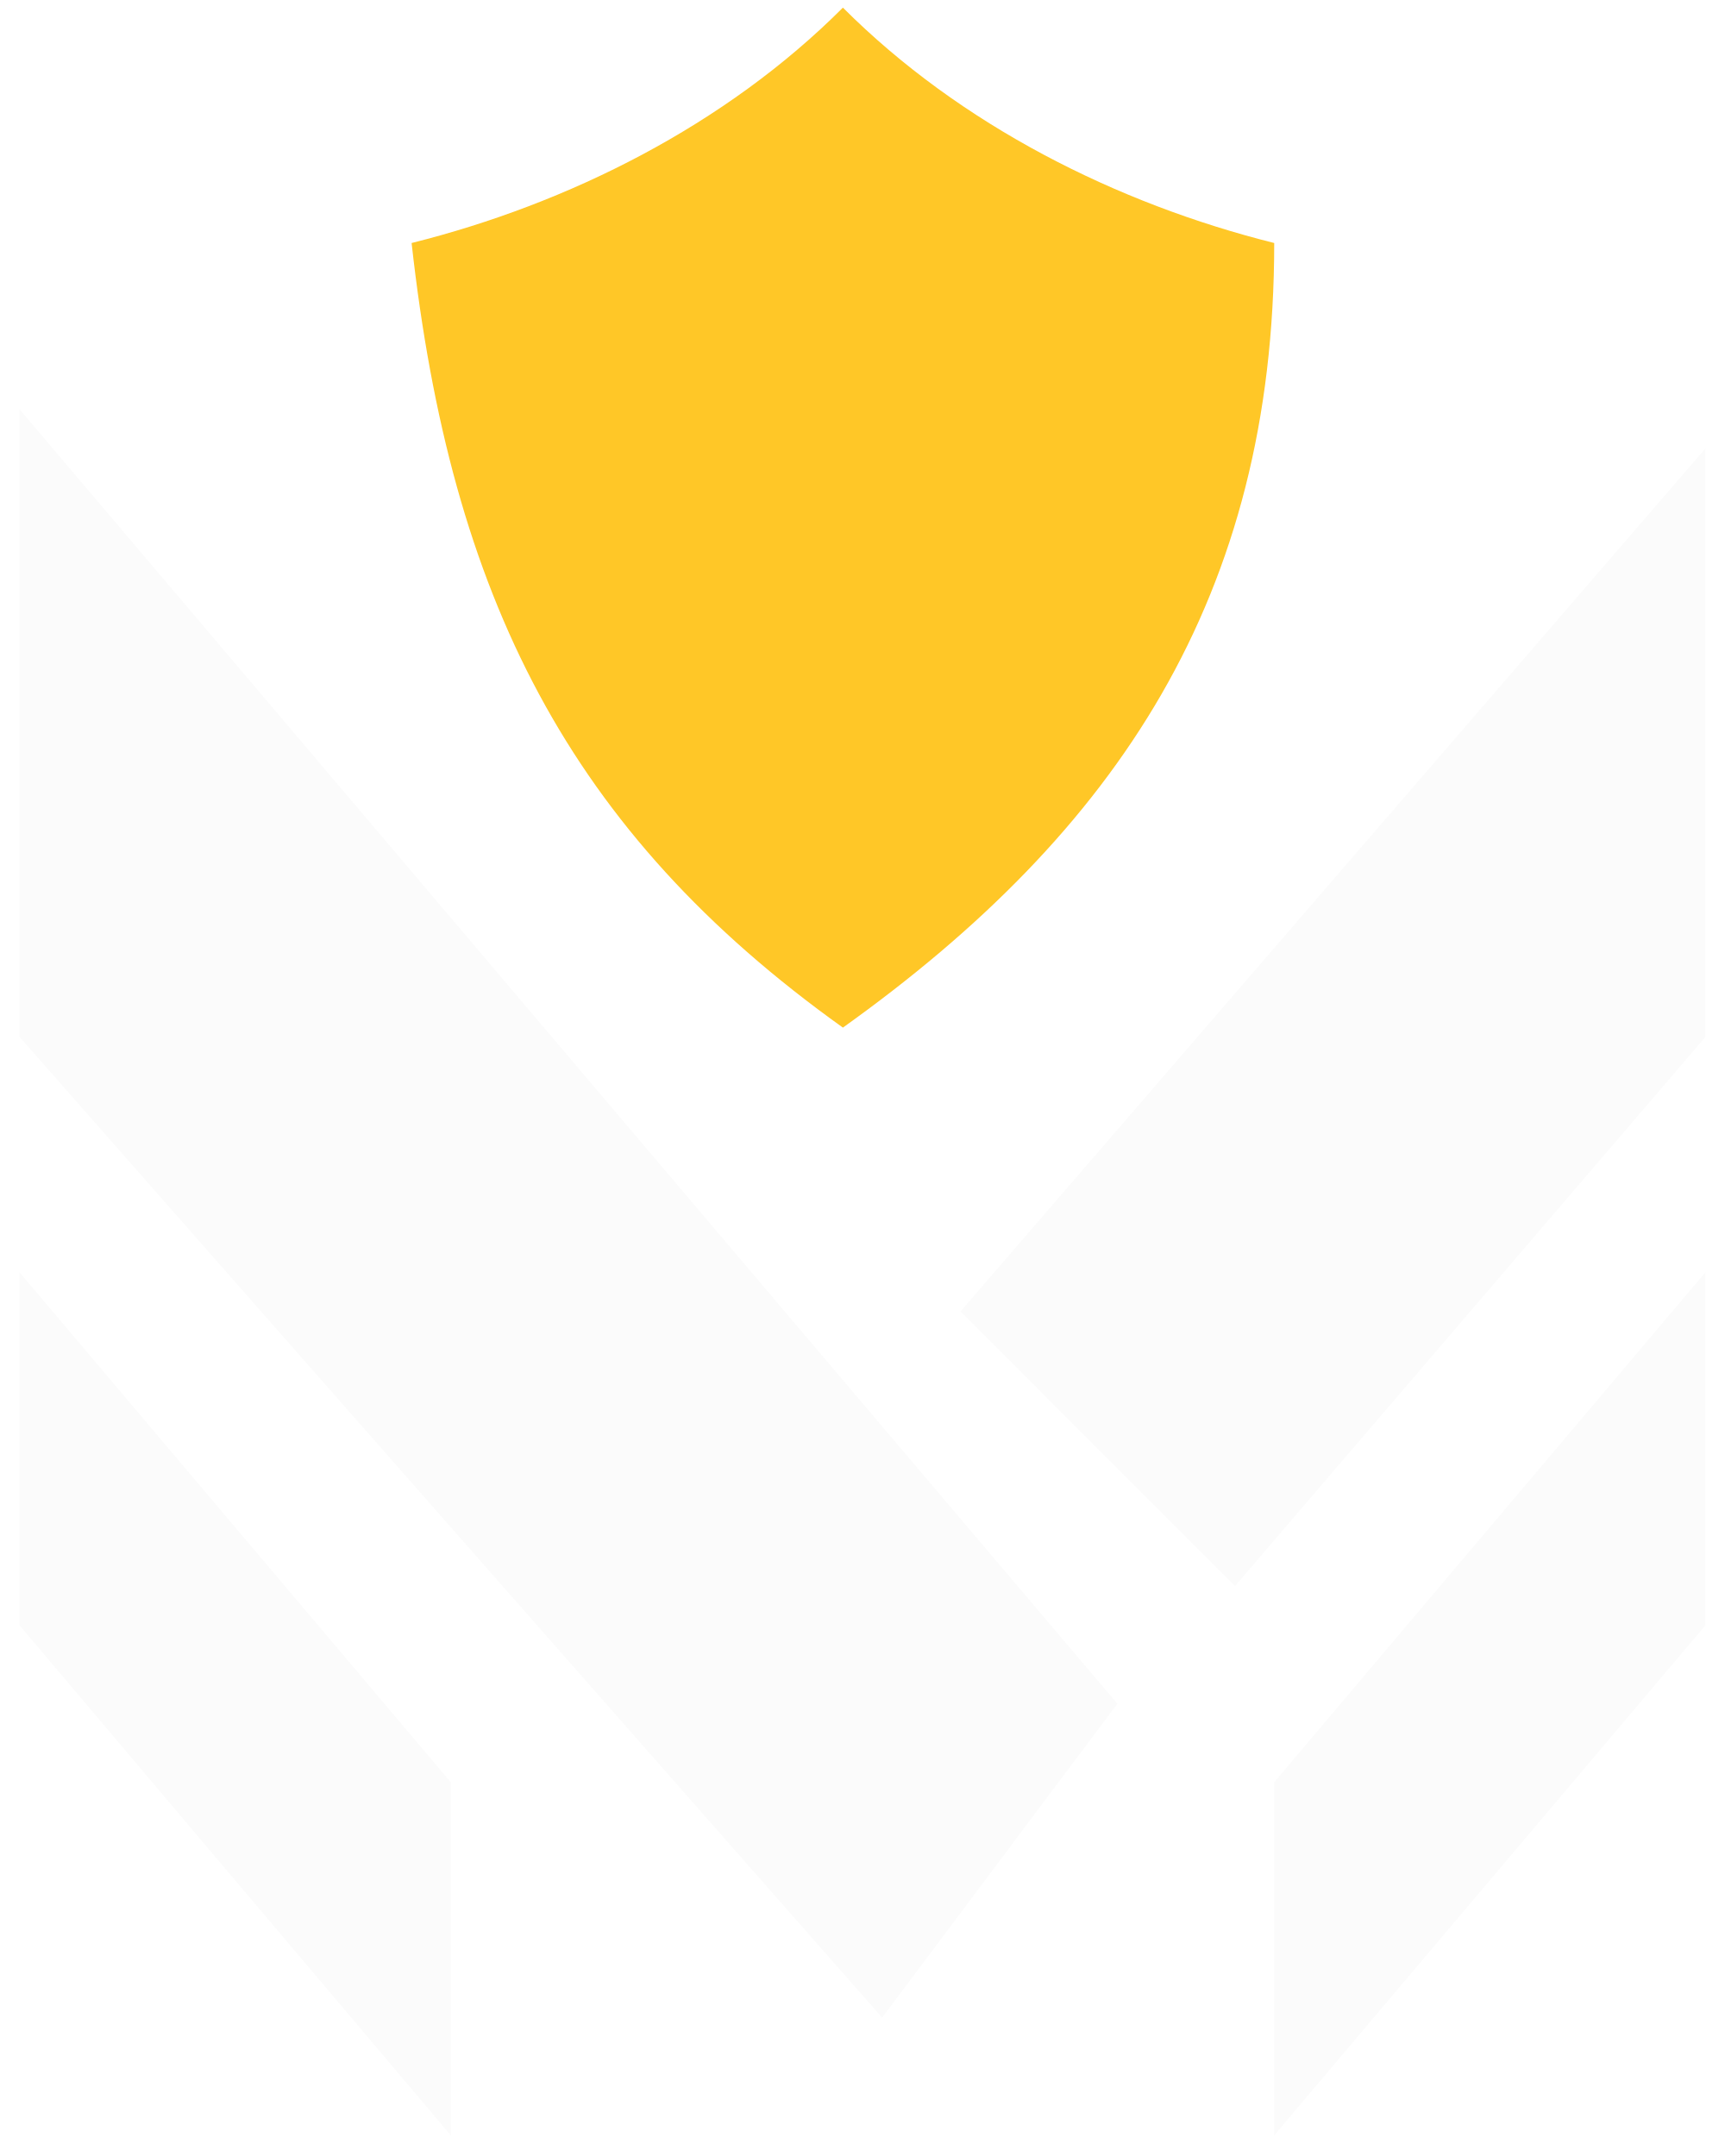
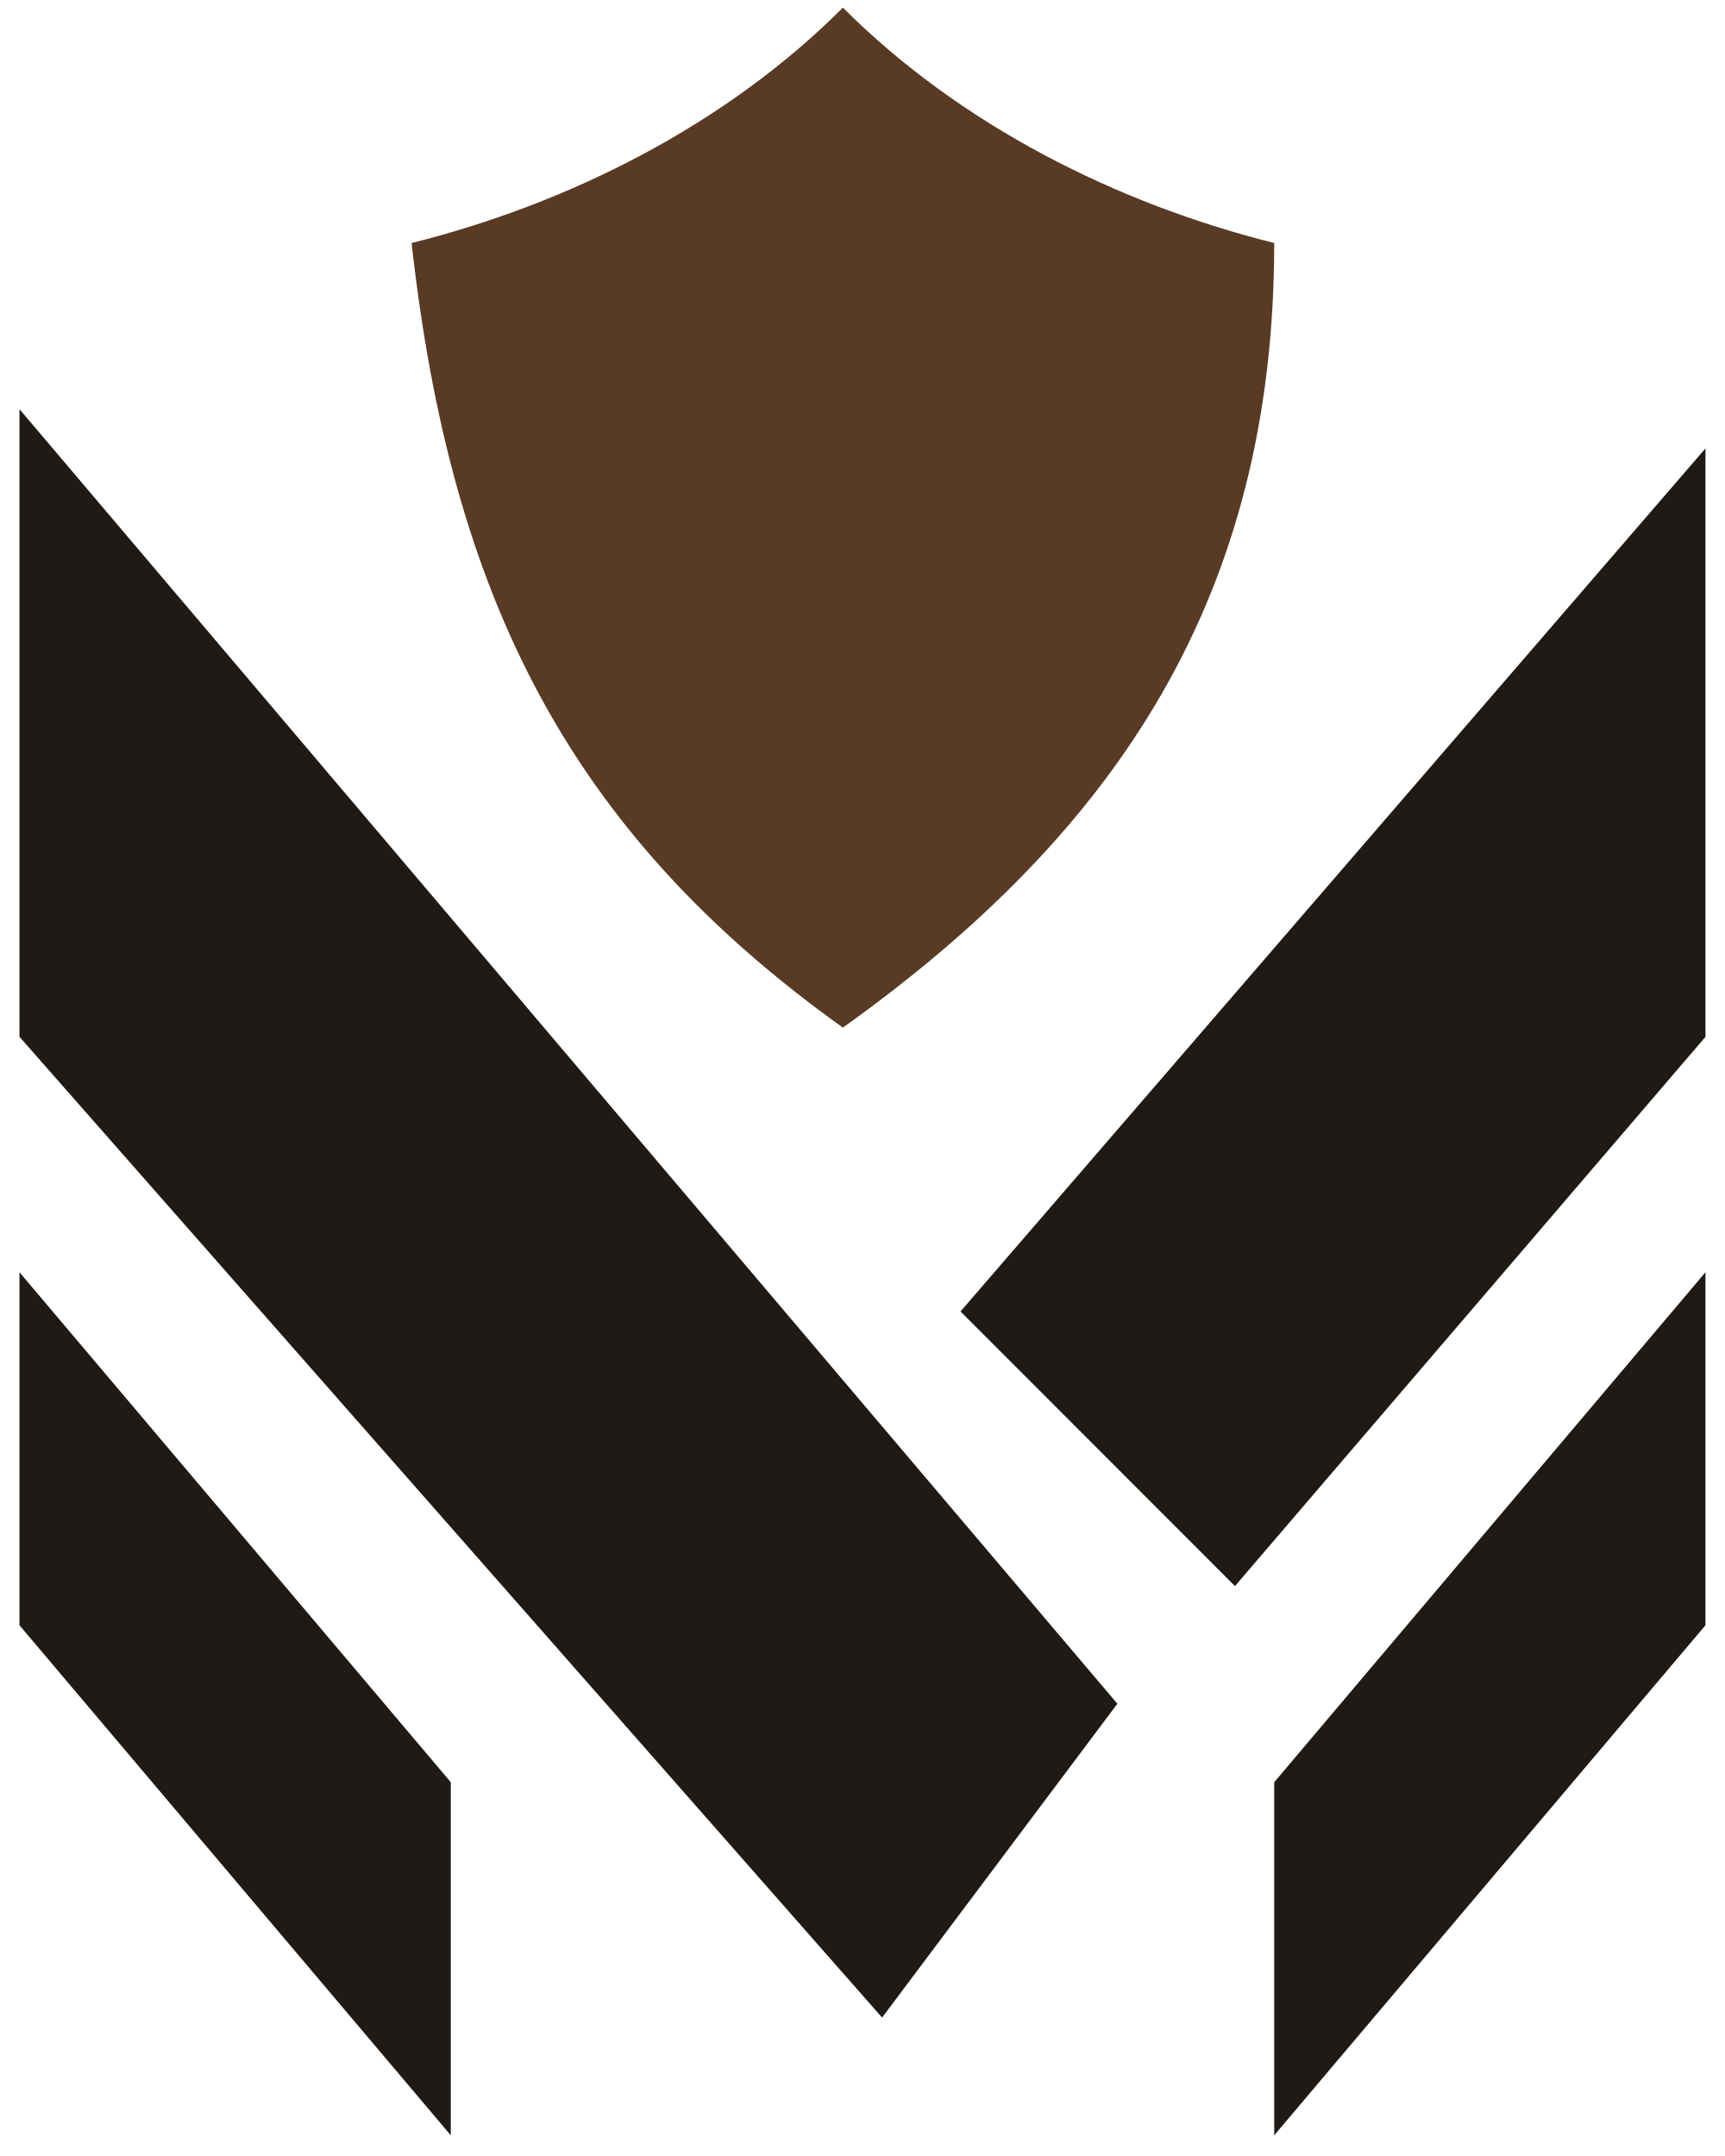
<svg xmlns="http://www.w3.org/2000/svg" width="28" height="35" viewBox="0 0 28 35" fill="none">
-   <path fill-rule="evenodd" clip-rule="evenodd" d="M20.683 3.945C18.137 3.308 15.591 2.035 13.682 0.124C11.773 2.035 9.227 3.308 6.681 3.945C7.318 9.677 9.227 13.498 13.682 16.682C18.137 13.498 20.683 9.677 20.683 3.945Z" fill="#FFC727" />
-   <path fill-rule="evenodd" clip-rule="evenodd" d="M18.137 27.658L0.316 6.642V16.831L14.318 32.753L18.137 27.658Z" fill="#FBFBFB" />
-   <path fill-rule="evenodd" clip-rule="evenodd" d="M20.046 25.748L27.683 16.832V7.279L15.591 21.29L20.046 25.748Z" fill="#FBFBFB" />
-   <path fill-rule="evenodd" clip-rule="evenodd" d="M20.683 28.932V34.664L27.683 26.384V20.653L20.683 28.932Z" fill="#FBFBFB" />
-   <path fill-rule="evenodd" clip-rule="evenodd" d="M7.317 28.932L0.316 20.653V26.384L7.317 34.664V28.932Z" fill="#FBFBFB" />
+   <path fill-rule="evenodd" clip-rule="evenodd" d="M20.683 3.945C18.137 3.308 15.591 2.035 13.682 0.124C11.773 2.035 9.227 3.308 6.681 3.945C7.318 9.677 9.227 13.498 13.682 16.682C18.137 13.498 20.683 9.677 20.683 3.945Z" fill="#593a25" />
+   <path fill-rule="evenodd" clip-rule="evenodd" d="M18.137 27.658L0.316 6.642V16.831L14.318 32.753L18.137 27.658Z" fill="#1f1a15" />
+   <path fill-rule="evenodd" clip-rule="evenodd" d="M20.046 25.748L27.683 16.832V7.279L15.591 21.29L20.046 25.748Z" fill="#1f1a15" />
+   <path fill-rule="evenodd" clip-rule="evenodd" d="M20.683 28.932V34.664L27.683 26.384V20.653L20.683 28.932Z" fill="#1f1a15" />
+   <path fill-rule="evenodd" clip-rule="evenodd" d="M7.317 28.932L0.316 20.653V26.384L7.317 34.664V28.932Z" fill="#1f1a15" />
</svg>
